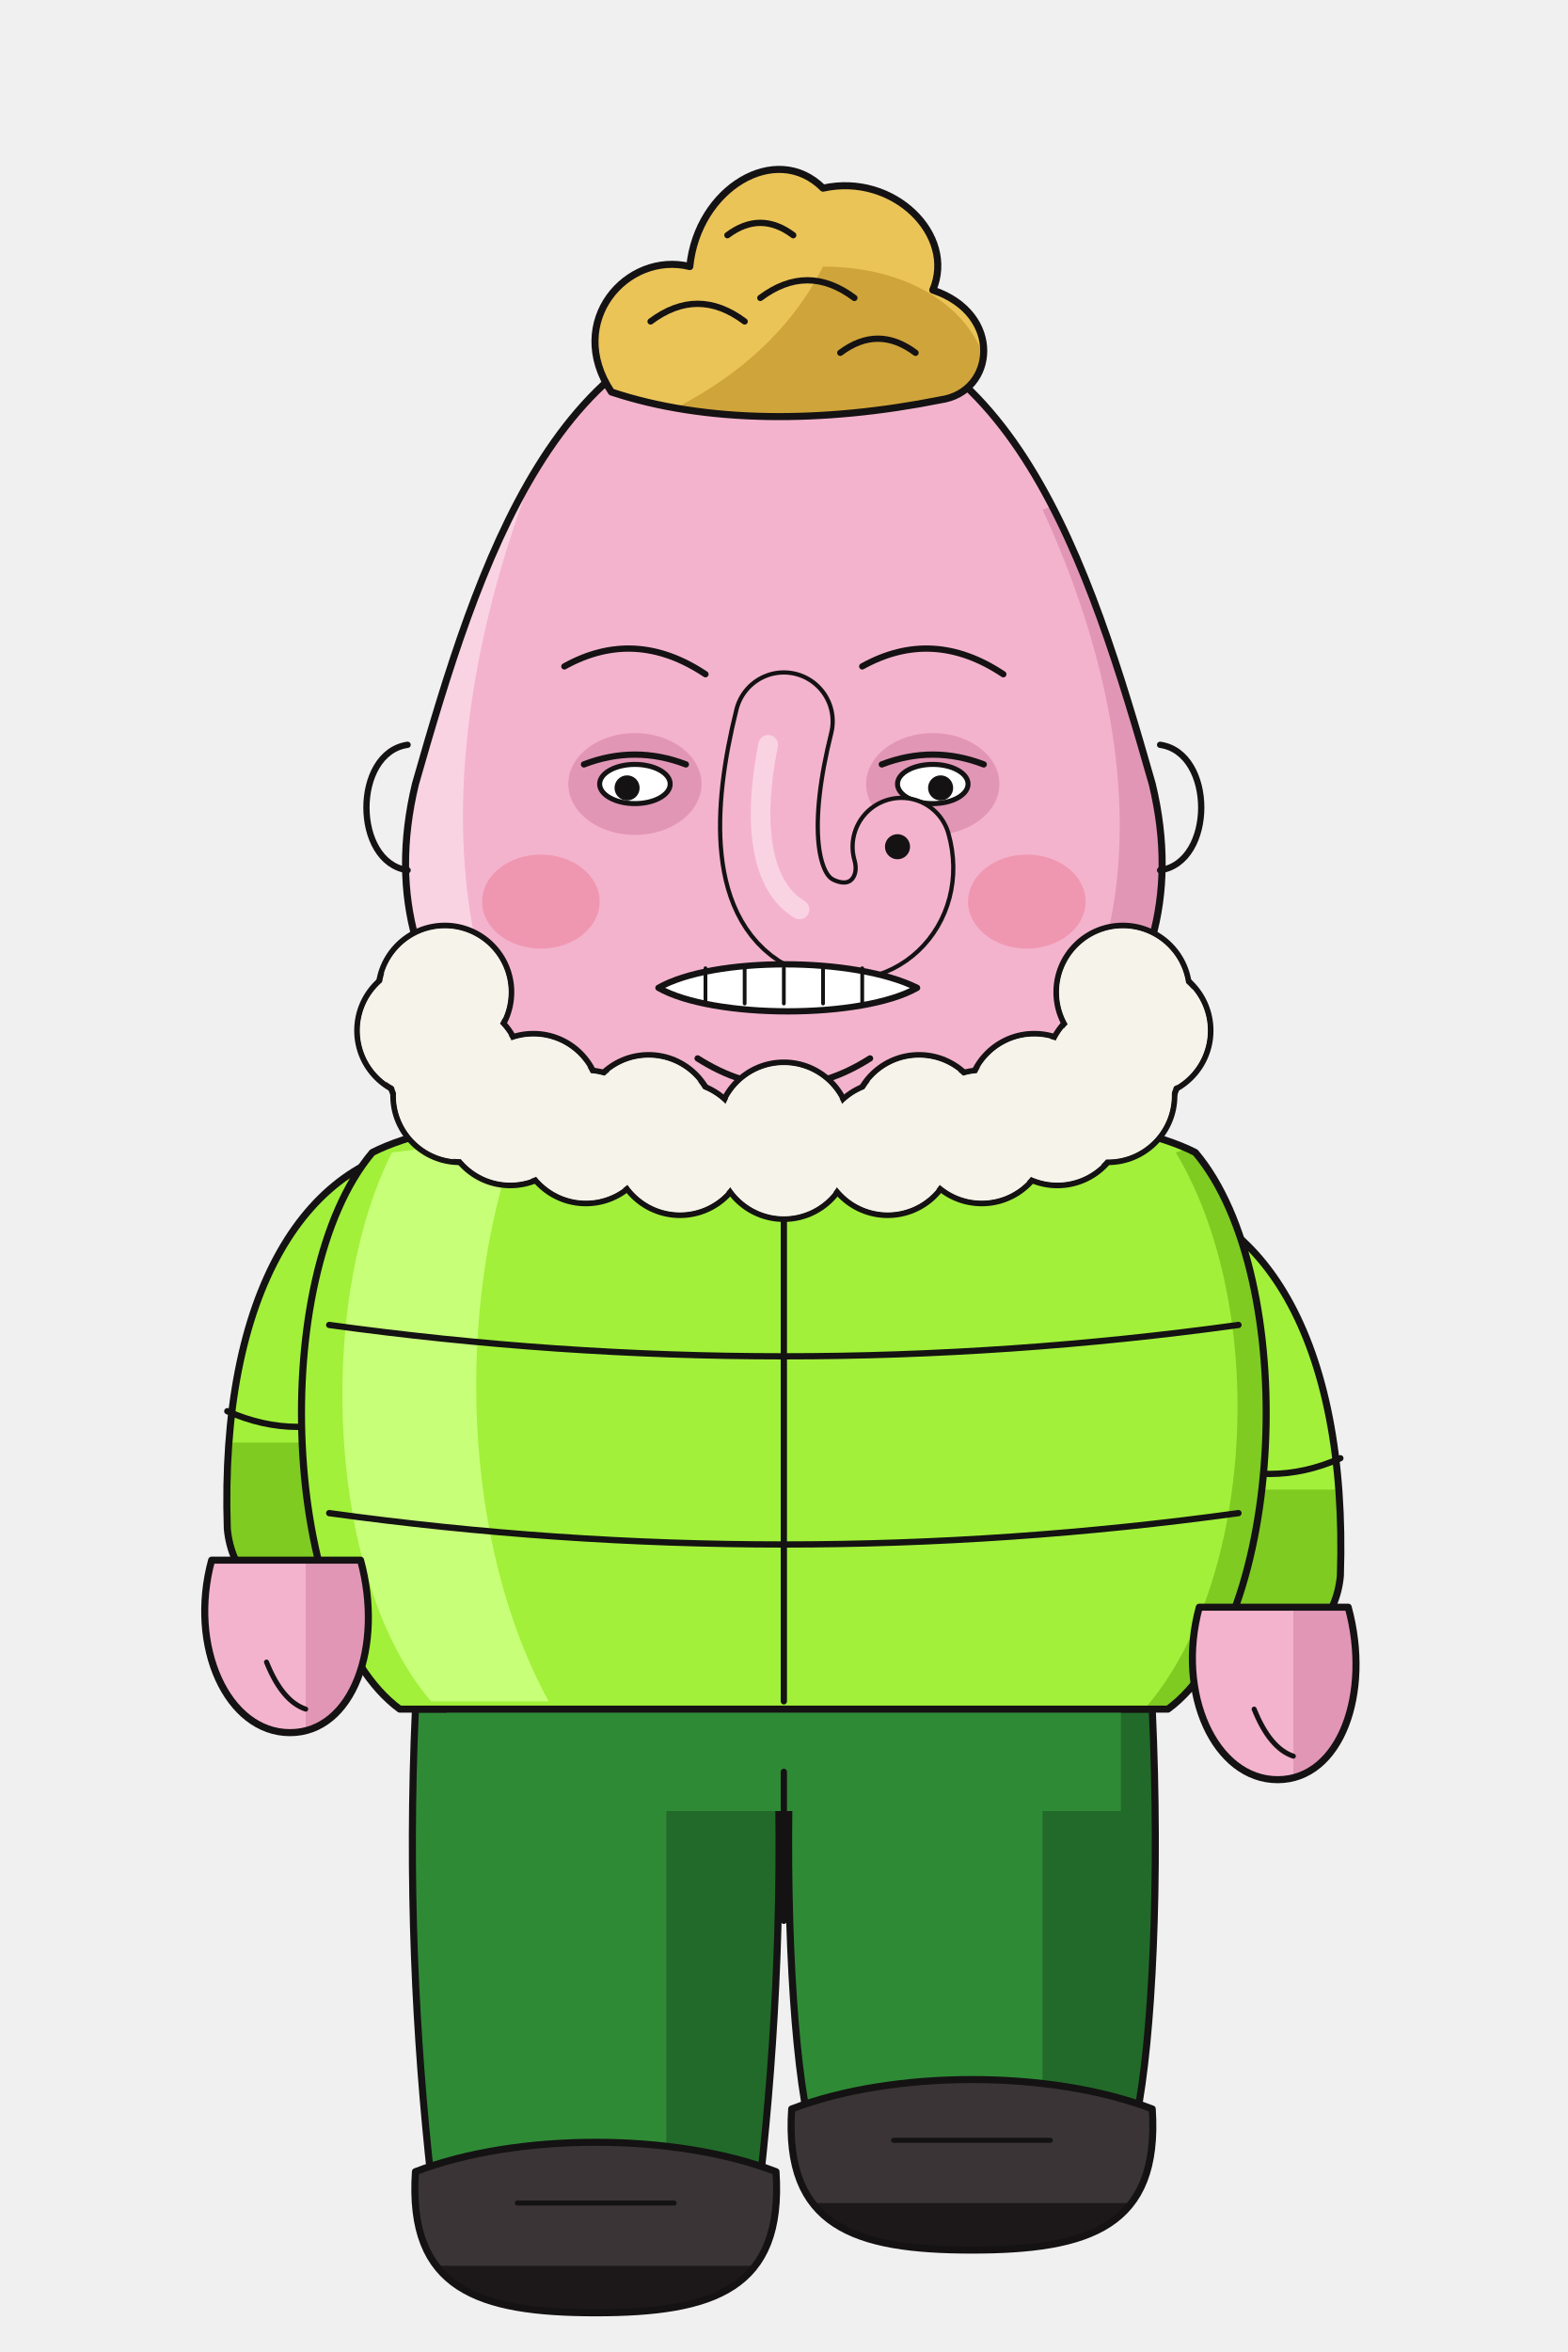
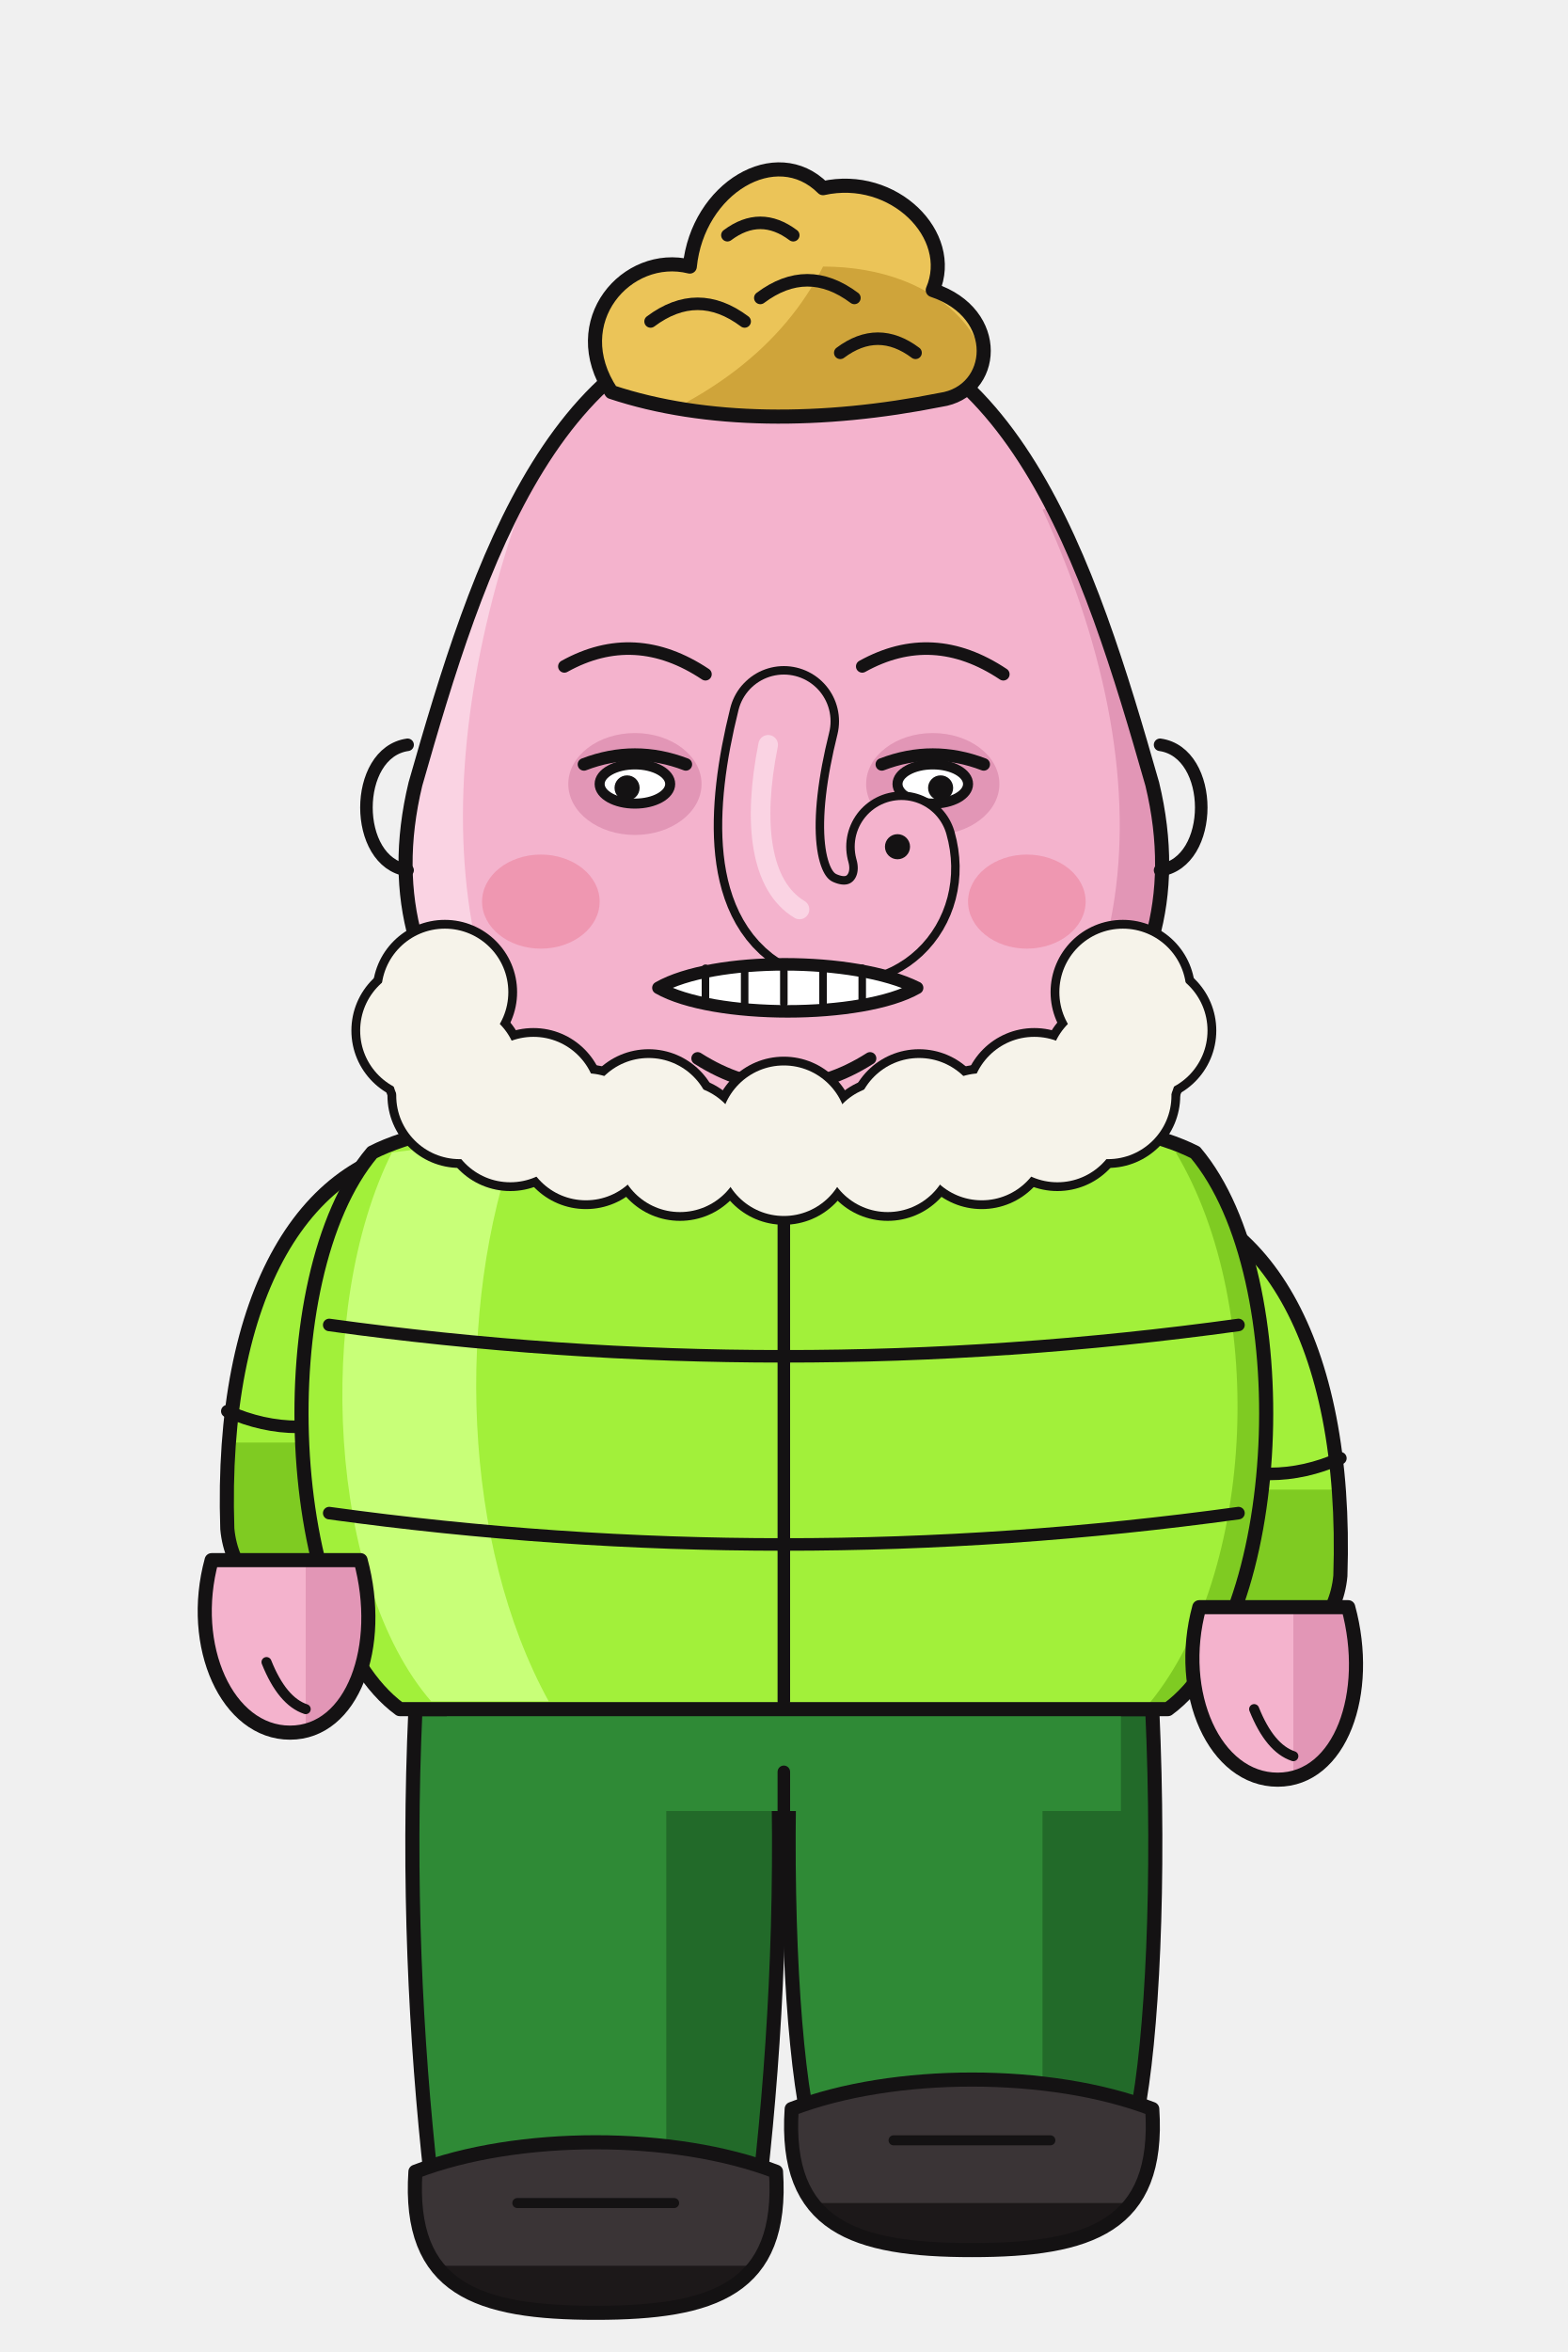
<svg xmlns="http://www.w3.org/2000/svg" width="800" height="1200" viewBox="0 0 400 600">
  <defs>
    <clipPath id="c1">
      <path d="M106,436 L198,436 C200,480 198,520 194,556.0 L110,556.0 C106,520 104,480 106,436 Z" />
    </clipPath>
    <clipPath id="c2">
      <path d="M106,554.0 C104,584.0 122,590.0 152,590.0 C182,590.0 200,584.0 198,554.0 C172,544.0 132,544.0 106,554.0 Z" />
    </clipPath>
    <clipPath id="c3">
      <path d="M202,436 L294,436 C296,480 294,520 290,540.0 L206,540.0 C202,520 200,480 202,436 Z" />
    </clipPath>
    <clipPath id="c4">
      <path d="M202,538.0 C200,568.0 218,574.0 248,574.0 C278,574.0 296,568.0 294,538.0 C268,528.0 228,528.0 202,538.0 Z" />
    </clipPath>
    <clipPath id="c5">
      <path d="M112,304 C78,306 56,342 58,402 C60,424 88,430 96,414 C100,376 106,342 118,318 Z" />
    </clipPath>
    <clipPath id="c6">
      <path d="M 288.0,304.0 C 322.0,306.0 344.0,342.0 342.0,402.0 C 340.0,424.0 312.0,430.0 304.0,414.0 C 300.0,376.0 294.0,342.0 282.0,318.0 Z" />
    </clipPath>
    <clipPath id="c7">
      <path d="M95,300 C68,332 72,420 102,442 L298,442 C328,420 332,332 305,300 C270,282 130,282 95,300 Z" />
    </clipPath>
    <clipPath id="c8">
      <path d="M200,86 C258,86 278,150 294,206 C308,264 262,302 200,302 C138,302 92,264 106,206 C122,150 142,86 200,86 Z" />
    </clipPath>
    <clipPath id="c9">
      <path d="M156.0,106 C144.0,88 160.0,70 176.0,74 C178.0,54 198.0,42 210.0,54 C228.0,50 244.0,66 238.0,80 C256.0,86 254.0,106 240.0,108 C210.0,114 180.0,114 156.0,106 Z" />
    </clipPath>
    <clipPath id="c10">
      <path d="M54,404.0 C48,426.0 58,448.0 74,448.0 C90,448.0 98,426.0 92,404.0 Z" />
    </clipPath>
    <clipPath id="c11">
      <path d="M306,416.0 C300,438.0 310,460.0 326,460.0 C342,460.0 350,438.0 344,416.0 Z" />
    </clipPath>
  </defs>
  <path d="M106,436 L198,436 C200,480 198,520 194,556.0 L110,556.0 C106,520 104,480 106,436 Z" fill="#2F8A36" />
  <g clip-path="url(#c1)">
    <path d="M170,430 L212,430 L212,566.0 L170,566.0 Z" fill="#226A29" />
  </g>
-   <path d="M106,436 L198,436 C200,480 198,520 194,556.0 L110,556.0 C106,520 104,480 106,436 Z" fill="none" stroke="#141213" stroke-width="1.8" stroke-linejoin="round" stroke-linecap="round" />
+   <path d="M106,436 L198,436 C200,480 198,520 194,556.0 L110,556.0 C106,520 104,480 106,436 Z" fill="none" stroke="#141213" stroke-width="3.6" stroke-linejoin="round" stroke-linecap="round" />
  <path d="M106,554.0 C104,584.0 122,590.0 152,590.0 C182,590.0 200,584.0 198,554.0 C172,544.0 132,544.0 106,554.0 Z" fill="#3A3436" />
  <g clip-path="url(#c2)">
    <path d="M92,578.0 L212,578.0 L212,598.0 L92,598.0 Z" fill="#1C1819" />
  </g>
-   <path d="M106,554.0 C104,584.0 122,590.0 152,590.0 C182,590.0 200,584.0 198,554.0 C172,544.0 132,544.0 106,554.0 Z" fill="none" stroke="#141213" stroke-width="1.8" stroke-linejoin="round" stroke-linecap="round" />
-   <path d="M132,562.0 L172,562.0" fill="none" stroke="#141213" stroke-width="1.28" stroke-linejoin="round" stroke-linecap="round" />
+   <path d="M106,554.0 C104,584.0 122,590.0 152,590.0 C182,590.0 200,584.0 198,554.0 C172,544.0 132,544.0 106,554.0 Z" fill="none" stroke="#141213" stroke-width="3.6" stroke-linejoin="round" stroke-linecap="round" />
+   <path d="M132,562.0 L172,562.0" fill="none" stroke="#141213" stroke-width="2.56" stroke-linejoin="round" stroke-linecap="round" />
  <path d="M202,436 L294,436 C296,480 294,520 290,540.0 L206,540.0 C202,520 200,480 202,436 Z" fill="#2F8A36" />
  <g clip-path="url(#c3)">
    <path d="M266,430 L308,430 L308,550.0 L266,550.0 Z" fill="#226A29" />
  </g>
-   <path d="M202,436 L294,436 C296,480 294,520 290,540.0 L206,540.0 C202,520 200,480 202,436 Z" fill="none" stroke="#141213" stroke-width="1.8" stroke-linejoin="round" stroke-linecap="round" />
+   <path d="M202,436 L294,436 C296,480 294,520 290,540.0 L206,540.0 C202,520 200,480 202,436 Z" fill="none" stroke="#141213" stroke-width="3.6" stroke-linejoin="round" stroke-linecap="round" />
  <path d="M202,538.0 C200,568.0 218,574.0 248,574.0 C278,574.0 296,568.0 294,538.0 C268,528.0 228,528.0 202,538.0 Z" fill="#3A3436" />
  <g clip-path="url(#c4)">
    <path d="M188,562.0 L308,562.0 L308,582.0 L188,582.0 Z" fill="#1C1819" />
  </g>
-   <path d="M202,538.0 C200,568.0 218,574.0 248,574.0 C278,574.0 296,568.0 294,538.0 C268,528.0 228,528.0 202,538.0 Z" fill="none" stroke="#141213" stroke-width="1.8" stroke-linejoin="round" stroke-linecap="round" />
-   <path d="M228,546.0 L268,546.0" fill="none" stroke="#141213" stroke-width="1.28" stroke-linejoin="round" stroke-linecap="round" />
+   <path d="M202,538.0 C200,568.0 218,574.0 248,574.0 C278,574.0 296,568.0 294,538.0 C268,528.0 228,528.0 202,538.0 Z" fill="none" stroke="#141213" stroke-width="3.6" stroke-linejoin="round" stroke-linecap="round" />
+   <path d="M228,546.0 L268,546.0" fill="none" stroke="#141213" stroke-width="2.56" stroke-linejoin="round" stroke-linecap="round" />
  <path d="M114,436 L286,436 L286,462 L114,462 Z" fill="#2F8A36" />
-   <path d="M200,452 L200,490" fill="none" stroke="#141213" stroke-width="1.6" stroke-linejoin="round" stroke-linecap="round" />
+   <path d="M200,452 L200,490" fill="none" stroke="#141213" stroke-width="3.2" stroke-linejoin="round" stroke-linecap="round" />
  <g transform="translate(0,-6.0)">
    <g transform="translate(0,-6.0)">
      <path d="M112,304 C78,306 56,342 58,402 C60,424 88,430 96,414 C100,376 106,342 118,318 Z" fill="#A2F03A" />
      <g clip-path="url(#c5)">
        <path d="M0,380 L400,380 L400,440 L0,440 Z" fill="#7FCB22" />
      </g>
-       <path d="M112,304 C78,306 56,342 58,402 C60,424 88,430 96,414 C100,376 106,342 118,318 Z" fill="none" stroke="#141213" stroke-width="1.8" stroke-linejoin="round" stroke-linecap="round" />
-       <path d="M58,372 Q76,380 94,372" fill="none" stroke="#141213" stroke-width="1.6" stroke-linejoin="round" stroke-linecap="round" />
+       <path d="M112,304 C78,306 56,342 58,402 C60,424 88,430 96,414 C100,376 106,342 118,318 Z" fill="none" stroke="#141213" stroke-width="3.6" stroke-linejoin="round" stroke-linecap="round" />
+       <path d="M58,372 Q76,380 94,372" fill="none" stroke="#141213" stroke-width="3.2" stroke-linejoin="round" stroke-linecap="round" />
    </g>
    <g transform="translate(0,6.0)">
      <path d="M 288.0,304.0 C 322.0,306.0 344.0,342.0 342.0,402.0 C 340.0,424.0 312.0,430.0 304.0,414.0 C 300.0,376.0 294.0,342.0 282.0,318.0 Z" fill="#A2F03A" />
      <g clip-path="url(#c6)">
        <path d="M0,380 L400,380 L400,440 L0,440 Z" fill="#7FCB22" />
      </g>
-       <path d="M 288.0,304.0 C 322.0,306.0 344.0,342.0 342.0,402.0 C 340.0,424.0 312.0,430.0 304.0,414.0 C 300.0,376.0 294.0,342.0 282.0,318.0 Z" fill="none" stroke="#141213" stroke-width="1.8" stroke-linejoin="round" stroke-linecap="round" />
-       <path d="M306,372 Q324,380 342,372" fill="none" stroke="#141213" stroke-width="1.6" stroke-linejoin="round" stroke-linecap="round" />
+       <path d="M 288.0,304.0 C 322.0,306.0 344.0,342.0 342.0,402.0 C 340.0,424.0 312.0,430.0 304.0,414.0 C 300.0,376.0 294.0,342.0 282.0,318.0 Z" fill="none" stroke="#141213" stroke-width="3.6" stroke-linejoin="round" stroke-linecap="round" />
+       <path d="M306,372 Q324,380 342,372" fill="none" stroke="#141213" stroke-width="3.2" stroke-linejoin="round" stroke-linecap="round" />
    </g>
    <path d="M95,300 C68,332 72,420 102,442 L298,442 C328,420 332,332 305,300 C270,282 130,282 95,300 Z" fill="#A2F03A" />
    <g clip-path="url(#c7)">
      <path d="M300,300 C324,340 320,410 292,442 L330,442 L330,290 Z" fill="#7FCB22" />
    </g>
    <g clip-path="url(#c7)">
      <path d="M100,300 C80,340 84,410 110,440 L140,440 C118,400 116,340 132,296 Z" fill="#C8FF78" />
    </g>
-     <path d="M95,300 C68,332 72,420 102,442 L298,442 C328,420 332,332 305,300 C270,282 130,282 95,300 Z" fill="none" stroke="#141213" stroke-width="1.8" stroke-linejoin="round" stroke-linecap="round" />
-     <path d="M84,344 Q200,360 316,344" fill="none" stroke="#141213" stroke-width="1.6" stroke-linejoin="round" stroke-linecap="round" />
-     <path d="M84,392 Q200,408 316,392" fill="none" stroke="#141213" stroke-width="1.6" stroke-linejoin="round" stroke-linecap="round" />
-     <path d="M200,300 L200,440" fill="none" stroke="#141213" stroke-width="1.6" stroke-linejoin="round" stroke-linecap="round" />
+     <path d="M95,300 C68,332 72,420 102,442 L298,442 C328,420 332,332 305,300 C270,282 130,282 95,300 Z" fill="none" stroke="#141213" stroke-width="3.6" stroke-linejoin="round" stroke-linecap="round" />
+     <path d="M84,344 Q200,360 316,344" fill="none" stroke="#141213" stroke-width="3.2" stroke-linejoin="round" stroke-linecap="round" />
+     <path d="M84,392 Q200,408 316,392" fill="none" stroke="#141213" stroke-width="3.2" stroke-linejoin="round" stroke-linecap="round" />
+     <path d="M200,300 L200,440" fill="none" stroke="#141213" stroke-width="3.2" stroke-linejoin="round" stroke-linecap="round" />
    <path d="M200,86 C258,86 278,150 294,206 C308,264 262,302 200,302 C138,302 92,264 106,206 C122,150 142,86 200,86 Z" fill="#F4B3CD" />
    <g clip-path="url(#c8)">
      <path d="M266,136 C300,210 290,276 236,306 L312,306 L312,120 Z" fill="#E296B6" />
    </g>
    <g clip-path="url(#c8)">
      <path d="M146,104 C114,170 104,250 146,296 L96,306 L90,96 Z" fill="#FAD3E3" />
    </g>
-     <path d="M200,86 C258,86 278,150 294,206 C308,264 262,302 200,302 C138,302 92,264 106,206 C122,150 142,86 200,86 Z" fill="none" stroke="#141213" stroke-width="1.8" stroke-linejoin="round" stroke-linecap="round" />
+     <path d="M200,86 C258,86 278,150 294,206 C308,264 262,302 200,302 C138,302 92,264 106,206 C122,150 142,86 200,86 Z" fill="none" stroke="#141213" stroke-width="3.6" stroke-linejoin="round" stroke-linecap="round" />
    <ellipse cx="162.0" cy="206.0" rx="17.0" ry="13.0" fill="#E296B6" />
-     <ellipse cx="162.0" cy="206.0" rx="9.0" ry="5.0" fill="#FFFFFF" stroke="#141213" stroke-width="1.28" />
+     <ellipse cx="162.0" cy="206.0" rx="9.0" ry="5.0" fill="#FFFFFF" stroke="#141213" stroke-width="2.56" />
    <ellipse cx="160.0" cy="207.0" rx="3.2" ry="3.2" fill="#141213" />
-     <path d="M149,201 Q162,196 175,201" fill="none" stroke="#141213" stroke-width="1.6" stroke-linejoin="round" stroke-linecap="round" />
-     <path d="M144,176 Q162,166 180,178" fill="none" stroke="#141213" stroke-width="1.6" stroke-linejoin="round" stroke-linecap="round" />
+     <path d="M149,201 Q162,196 175,201" fill="none" stroke="#141213" stroke-width="3.2" stroke-linejoin="round" stroke-linecap="round" />
+     <path d="M144,176 Q162,166 180,178" fill="none" stroke="#141213" stroke-width="3.2" stroke-linejoin="round" stroke-linecap="round" />
    <ellipse cx="138.0" cy="236.0" rx="15.0" ry="12.0" fill="#EE8DA8" opacity="0.75" />
    <ellipse cx="238.0" cy="206.0" rx="17.0" ry="13.0" fill="#E296B6" />
-     <ellipse cx="238.0" cy="206.0" rx="9.0" ry="5.0" fill="#FFFFFF" stroke="#141213" stroke-width="1.28" />
+     <ellipse cx="238.0" cy="206.0" rx="9.0" ry="5.0" fill="#FFFFFF" stroke="#141213" stroke-width="2.56" />
    <ellipse cx="240.0" cy="207.0" rx="3.2" ry="3.2" fill="#141213" />
-     <path d="M225,201 Q238,196 251,201" fill="none" stroke="#141213" stroke-width="1.6" stroke-linejoin="round" stroke-linecap="round" />
-     <path d="M220,176 Q238,166 256,178" fill="none" stroke="#141213" stroke-width="1.6" stroke-linejoin="round" stroke-linecap="round" />
+     <path d="M225,201 Q238,196 251,201" fill="none" stroke="#141213" stroke-width="3.2" stroke-linejoin="round" stroke-linecap="round" />
+     <path d="M220,176 Q238,166 256,178" fill="none" stroke="#141213" stroke-width="3.2" stroke-linejoin="round" stroke-linecap="round" />
    <ellipse cx="262.0" cy="236.0" rx="15.0" ry="12.0" fill="#EE8DA8" opacity="0.75" />
-     <path d="M200,190 C194,214 194,236 208,242 C222,248 234,236 230,222" fill="none" stroke="#141213" stroke-width="26" stroke-linejoin="round" stroke-linecap="round" />
+     <path d="M200,190 C194,214 194,236 208,242 C222,248 234,236 230,222" fill="none" stroke="#141213" stroke-width="28.16" stroke-linejoin="round" stroke-linecap="round" />
    <path d="M200,190 C194,214 194,236 208,242 C222,248 234,236 230,222" fill="none" stroke="#F4B3CD" stroke-width="23.84" stroke-linejoin="round" stroke-linecap="round" />
    <path d="M196,196 C192,216 194,232 204,238" fill="none" stroke="#FAD3E3" stroke-width="5" stroke-linejoin="round" stroke-linecap="round" />
    <ellipse cx="229.0" cy="222.0" rx="3.2" ry="3.2" fill="#141213" />
-     <path d="M168,258 C182,250 218,250 234,258 C220,266 182,266 168,258 Z" fill="#FFFFFF" stroke="#141213" stroke-width="1.6" stroke-linejoin="round" stroke-linecap="round" />
-     <path d="M180,253 L180,262" fill="none" stroke="#141213" stroke-width="0.96" stroke-linejoin="round" stroke-linecap="round" />
-     <path d="M190,253 L190,262" fill="none" stroke="#141213" stroke-width="0.96" stroke-linejoin="round" stroke-linecap="round" />
-     <path d="M200,253 L200,262" fill="none" stroke="#141213" stroke-width="0.96" stroke-linejoin="round" stroke-linecap="round" />
-     <path d="M210,253 L210,262" fill="none" stroke="#141213" stroke-width="0.96" stroke-linejoin="round" stroke-linecap="round" />
-     <path d="M220,253 L220,262" fill="none" stroke="#141213" stroke-width="0.96" stroke-linejoin="round" stroke-linecap="round" />
-     <path d="M178,276 Q200,290 222,276" fill="none" stroke="#141213" stroke-width="1.6" stroke-linejoin="round" stroke-linecap="round" />
-     <path d="M104,196 C90,198 90,226 104,228" fill="none" stroke="#141213" stroke-width="1.6" stroke-linejoin="round" stroke-linecap="round" />
-     <path d="M296,196 C310,198 310,226 296,228" fill="none" stroke="#141213" stroke-width="1.6" stroke-linejoin="round" stroke-linecap="round" />
-     <ellipse cx="113.5" cy="259.1" rx="17.0" ry="17.0" fill="#F6F3EA" stroke="#141213" stroke-width="1.44" />
-     <ellipse cx="108.1" cy="268.9" rx="17.0" ry="17.0" fill="#F6F3EA" stroke="#141213" stroke-width="1.44" />
-     <ellipse cx="116.0" cy="278.6" rx="17.0" ry="17.0" fill="#F6F3EA" stroke="#141213" stroke-width="1.44" />
-     <ellipse cx="136.1" cy="286.7" rx="17.0" ry="17.0" fill="#F6F3EA" stroke="#141213" stroke-width="1.44" />
-     <ellipse cx="165.5" cy="292.1" rx="17.0" ry="17.0" fill="#F6F3EA" stroke="#141213" stroke-width="1.44" />
-     <ellipse cx="200.0" cy="294.0" rx="17.0" ry="17.0" fill="#F6F3EA" stroke="#141213" stroke-width="1.44" />
-     <ellipse cx="234.5" cy="292.1" rx="17.0" ry="17.0" fill="#F6F3EA" stroke="#141213" stroke-width="1.44" />
-     <ellipse cx="263.9" cy="286.7" rx="17.0" ry="17.0" fill="#F6F3EA" stroke="#141213" stroke-width="1.44" />
-     <ellipse cx="284.0" cy="278.6" rx="17.0" ry="17.0" fill="#F6F3EA" stroke="#141213" stroke-width="1.44" />
-     <ellipse cx="291.9" cy="268.9" rx="17.0" ry="17.0" fill="#F6F3EA" stroke="#141213" stroke-width="1.44" />
-     <ellipse cx="286.5" cy="259.1" rx="17.0" ry="17.0" fill="#F6F3EA" stroke="#141213" stroke-width="1.44" />
-     <ellipse cx="117.3" cy="285.5" rx="17.0" ry="17.0" fill="#F6F3EA" stroke="#141213" stroke-width="1.44" />
-     <ellipse cx="130.2" cy="291.4" rx="17.0" ry="17.0" fill="#F6F3EA" stroke="#141213" stroke-width="1.44" />
-     <ellipse cx="149.5" cy="296.0" rx="17.0" ry="17.0" fill="#F6F3EA" stroke="#141213" stroke-width="1.44" />
-     <ellipse cx="173.5" cy="299.0" rx="17.0" ry="17.0" fill="#F6F3EA" stroke="#141213" stroke-width="1.44" />
-     <ellipse cx="200.0" cy="300.0" rx="17.0" ry="17.0" fill="#F6F3EA" stroke="#141213" stroke-width="1.44" />
-     <ellipse cx="226.5" cy="299.0" rx="17.0" ry="17.0" fill="#F6F3EA" stroke="#141213" stroke-width="1.44" />
-     <ellipse cx="250.5" cy="296.0" rx="17.0" ry="17.0" fill="#F6F3EA" stroke="#141213" stroke-width="1.44" />
-     <ellipse cx="269.8" cy="291.4" rx="17.0" ry="17.0" fill="#F6F3EA" stroke="#141213" stroke-width="1.44" />
-     <ellipse cx="282.7" cy="285.5" rx="17.0" ry="17.0" fill="#F6F3EA" stroke="#141213" stroke-width="1.44" />
+     <path d="M168,258 C182,250 218,250 234,258 C220,266 182,266 168,258 Z" fill="#FFFFFF" stroke="#141213" stroke-width="3.2" stroke-linejoin="round" stroke-linecap="round" />
+     <path d="M180,253 L180,262" fill="none" stroke="#141213" stroke-width="1.92" stroke-linejoin="round" stroke-linecap="round" />
+     <path d="M190,253 L190,262" fill="none" stroke="#141213" stroke-width="1.92" stroke-linejoin="round" stroke-linecap="round" />
+     <path d="M200,253 L200,262" fill="none" stroke="#141213" stroke-width="1.92" stroke-linejoin="round" stroke-linecap="round" />
+     <path d="M210,253 L210,262" fill="none" stroke="#141213" stroke-width="1.92" stroke-linejoin="round" stroke-linecap="round" />
+     <path d="M220,253 L220,262" fill="none" stroke="#141213" stroke-width="1.92" stroke-linejoin="round" stroke-linecap="round" />
+     <path d="M178,276 Q200,290 222,276" fill="none" stroke="#141213" stroke-width="3.2" stroke-linejoin="round" stroke-linecap="round" />
+     <path d="M104,196 C90,198 90,226 104,228" fill="none" stroke="#141213" stroke-width="3.2" stroke-linejoin="round" stroke-linecap="round" />
+     <path d="M296,196 C310,198 310,226 296,228" fill="none" stroke="#141213" stroke-width="3.2" stroke-linejoin="round" stroke-linecap="round" />
+     <ellipse cx="113.5" cy="259.1" rx="17.0" ry="17.0" fill="#F6F3EA" stroke="#141213" stroke-width="2.88" />
+     <ellipse cx="108.1" cy="268.9" rx="17.0" ry="17.0" fill="#F6F3EA" stroke="#141213" stroke-width="2.88" />
+     <ellipse cx="116.0" cy="278.6" rx="17.0" ry="17.0" fill="#F6F3EA" stroke="#141213" stroke-width="2.88" />
+     <ellipse cx="136.1" cy="286.7" rx="17.0" ry="17.0" fill="#F6F3EA" stroke="#141213" stroke-width="2.88" />
+     <ellipse cx="165.5" cy="292.1" rx="17.0" ry="17.0" fill="#F6F3EA" stroke="#141213" stroke-width="2.88" />
+     <ellipse cx="200.0" cy="294.0" rx="17.0" ry="17.0" fill="#F6F3EA" stroke="#141213" stroke-width="2.88" />
+     <ellipse cx="234.5" cy="292.1" rx="17.0" ry="17.0" fill="#F6F3EA" stroke="#141213" stroke-width="2.88" />
+     <ellipse cx="263.9" cy="286.7" rx="17.0" ry="17.0" fill="#F6F3EA" stroke="#141213" stroke-width="2.88" />
+     <ellipse cx="284.0" cy="278.6" rx="17.0" ry="17.0" fill="#F6F3EA" stroke="#141213" stroke-width="2.88" />
+     <ellipse cx="291.9" cy="268.9" rx="17.0" ry="17.0" fill="#F6F3EA" stroke="#141213" stroke-width="2.88" />
+     <ellipse cx="286.5" cy="259.1" rx="17.0" ry="17.0" fill="#F6F3EA" stroke="#141213" stroke-width="2.88" />
+     <ellipse cx="117.3" cy="285.5" rx="17.0" ry="17.0" fill="#F6F3EA" stroke="#141213" stroke-width="2.88" />
+     <ellipse cx="130.2" cy="291.4" rx="17.0" ry="17.0" fill="#F6F3EA" stroke="#141213" stroke-width="2.88" />
+     <ellipse cx="149.5" cy="296.0" rx="17.0" ry="17.0" fill="#F6F3EA" stroke="#141213" stroke-width="2.88" />
+     <ellipse cx="173.5" cy="299.0" rx="17.0" ry="17.0" fill="#F6F3EA" stroke="#141213" stroke-width="2.88" />
+     <ellipse cx="200.0" cy="300.0" rx="17.0" ry="17.0" fill="#F6F3EA" stroke="#141213" stroke-width="2.88" />
+     <ellipse cx="226.5" cy="299.0" rx="17.0" ry="17.0" fill="#F6F3EA" stroke="#141213" stroke-width="2.88" />
+     <ellipse cx="250.5" cy="296.0" rx="17.0" ry="17.0" fill="#F6F3EA" stroke="#141213" stroke-width="2.88" />
+     <ellipse cx="269.8" cy="291.4" rx="17.0" ry="17.0" fill="#F6F3EA" stroke="#141213" stroke-width="2.88" />
+     <ellipse cx="282.7" cy="285.5" rx="17.0" ry="17.0" fill="#F6F3EA" stroke="#141213" stroke-width="2.88" />
    <ellipse cx="113.5" cy="259.1" rx="16.2" ry="16.2" fill="#F6F3EA" />
    <ellipse cx="108.1" cy="268.9" rx="16.2" ry="16.2" fill="#F6F3EA" />
    <ellipse cx="116.0" cy="278.6" rx="16.2" ry="16.2" fill="#F6F3EA" />
    <ellipse cx="136.1" cy="286.7" rx="16.2" ry="16.2" fill="#F6F3EA" />
    <ellipse cx="165.5" cy="292.1" rx="16.2" ry="16.2" fill="#F6F3EA" />
    <ellipse cx="200.0" cy="294.0" rx="16.2" ry="16.2" fill="#F6F3EA" />
    <ellipse cx="234.5" cy="292.1" rx="16.2" ry="16.2" fill="#F6F3EA" />
    <ellipse cx="263.9" cy="286.7" rx="16.2" ry="16.2" fill="#F6F3EA" />
    <ellipse cx="284.0" cy="278.6" rx="16.2" ry="16.2" fill="#F6F3EA" />
    <ellipse cx="291.9" cy="268.9" rx="16.2" ry="16.2" fill="#F6F3EA" />
    <ellipse cx="286.5" cy="259.1" rx="16.2" ry="16.2" fill="#F6F3EA" />
    <ellipse cx="117.3" cy="285.5" rx="16.2" ry="16.2" fill="#F6F3EA" />
    <ellipse cx="130.2" cy="291.4" rx="16.2" ry="16.2" fill="#F6F3EA" />
    <ellipse cx="149.5" cy="296.0" rx="16.2" ry="16.2" fill="#F6F3EA" />
    <ellipse cx="173.5" cy="299.0" rx="16.2" ry="16.2" fill="#F6F3EA" />
    <ellipse cx="200.0" cy="300.0" rx="16.2" ry="16.2" fill="#F6F3EA" />
    <ellipse cx="226.5" cy="299.0" rx="16.2" ry="16.2" fill="#F6F3EA" />
    <ellipse cx="250.5" cy="296.0" rx="16.2" ry="16.2" fill="#F6F3EA" />
    <ellipse cx="269.8" cy="291.4" rx="16.2" ry="16.2" fill="#F6F3EA" />
    <ellipse cx="282.7" cy="285.5" rx="16.2" ry="16.2" fill="#F6F3EA" />
    <path d="M156.0,106 C144.0,88 160.0,70 176.0,74 C178.0,54 198.0,42 210.0,54 C228.0,50 244.0,66 238.0,80 C256.0,86 254.0,106 240.0,108 C210.0,114 180.0,114 156.0,106 Z" fill="#EBC458" />
    <g clip-path="url(#c9)">
      <path d="M210.0,74 C240.0,74 260.0,94 250.0,119 L150.0,119 C180.0,110 200,94 210.0,74 Z" fill="#CFA43A" />
    </g>
-     <path d="M156.0,106 C144.0,88 160.0,70 176.0,74 C178.0,54 198.0,42 210.0,54 C228.0,50 244.0,66 238.0,80 C256.0,86 254.0,106 240.0,108 C210.0,114 180.0,114 156.0,106 Z" fill="none" stroke="#141213" stroke-width="1.8" stroke-linejoin="round" stroke-linecap="round" />
-     <path d="M166.0,88.0 Q178.0,79.0 190.0,88.0" fill="none" stroke="#141213" stroke-width="1.6" stroke-linejoin="round" stroke-linecap="round" />
-     <path d="M194.0,82.0 Q206.0,73.0 218.0,82.0" fill="none" stroke="#141213" stroke-width="1.6" stroke-linejoin="round" stroke-linecap="round" />
-     <path d="M185.6,66.0 Q194.0,59.7 202.4,66.0" fill="none" stroke="#141213" stroke-width="1.6" stroke-linejoin="round" stroke-linecap="round" />
-     <path d="M214.4,96.0 Q224.0,88.8 233.6,96.0" fill="none" stroke="#141213" stroke-width="1.6" stroke-linejoin="round" stroke-linecap="round" />
+     <path d="M156.0,106 C144.0,88 160.0,70 176.0,74 C178.0,54 198.0,42 210.0,54 C228.0,50 244.0,66 238.0,80 C256.0,86 254.0,106 240.0,108 C210.0,114 180.0,114 156.0,106 Z" fill="none" stroke="#141213" stroke-width="3.6" stroke-linejoin="round" stroke-linecap="round" />
+     <path d="M166.0,88.0 Q178.0,79.0 190.0,88.0" fill="none" stroke="#141213" stroke-width="3.2" stroke-linejoin="round" stroke-linecap="round" />
+     <path d="M194.0,82.0 Q206.0,73.0 218.0,82.0" fill="none" stroke="#141213" stroke-width="3.2" stroke-linejoin="round" stroke-linecap="round" />
+     <path d="M185.6,66.0 Q194.0,59.7 202.4,66.0" fill="none" stroke="#141213" stroke-width="3.2" stroke-linejoin="round" stroke-linecap="round" />
+     <path d="M214.4,96.0 Q224.0,88.8 233.6,96.0" fill="none" stroke="#141213" stroke-width="3.2" stroke-linejoin="round" stroke-linecap="round" />
    <path d="M54,404.0 C48,426.0 58,448.0 74,448.0 C90,448.0 98,426.0 92,404.0 Z" fill="#F4B3CD" />
    <g clip-path="url(#c10)">
      <path d="M78,402.0 L104,402.0 L104,452.0 L78,452.0 Z" fill="#E296B6" />
    </g>
-     <path d="M54,404.0 C48,426.0 58,448.0 74,448.0 C90,448.0 98,426.0 92,404.0 Z" fill="none" stroke="#141213" stroke-width="1.8" stroke-linejoin="round" stroke-linecap="round" />
-     <path d="M68,430.0 Q72,440.0 78,442.0" fill="none" stroke="#141213" stroke-width="1.28" stroke-linejoin="round" stroke-linecap="round" />
+     <path d="M54,404.0 C48,426.0 58,448.0 74,448.0 C90,448.0 98,426.0 92,404.0 Z" fill="none" stroke="#141213" stroke-width="3.6" stroke-linejoin="round" stroke-linecap="round" />
+     <path d="M68,430.0 Q72,440.0 78,442.0" fill="none" stroke="#141213" stroke-width="2.56" stroke-linejoin="round" stroke-linecap="round" />
    <path d="M306,416.0 C300,438.0 310,460.0 326,460.0 C342,460.0 350,438.0 344,416.0 Z" fill="#F4B3CD" />
    <g clip-path="url(#c11)">
      <path d="M330,414.0 L356,414.0 L356,464.0 L330,464.0 Z" fill="#E296B6" />
    </g>
-     <path d="M306,416.0 C300,438.0 310,460.0 326,460.0 C342,460.0 350,438.0 344,416.0 Z" fill="none" stroke="#141213" stroke-width="1.8" stroke-linejoin="round" stroke-linecap="round" />
-     <path d="M320,442.0 Q324,452.0 330,454.0" fill="none" stroke="#141213" stroke-width="1.28" stroke-linejoin="round" stroke-linecap="round" />
+     <path d="M306,416.0 C300,438.0 310,460.0 326,460.0 C342,460.0 350,438.0 344,416.0 Z" fill="none" stroke="#141213" stroke-width="3.6" stroke-linejoin="round" stroke-linecap="round" />
+     <path d="M320,442.0 Q324,452.0 330,454.0" fill="none" stroke="#141213" stroke-width="2.56" stroke-linejoin="round" stroke-linecap="round" />
  </g>
</svg>
